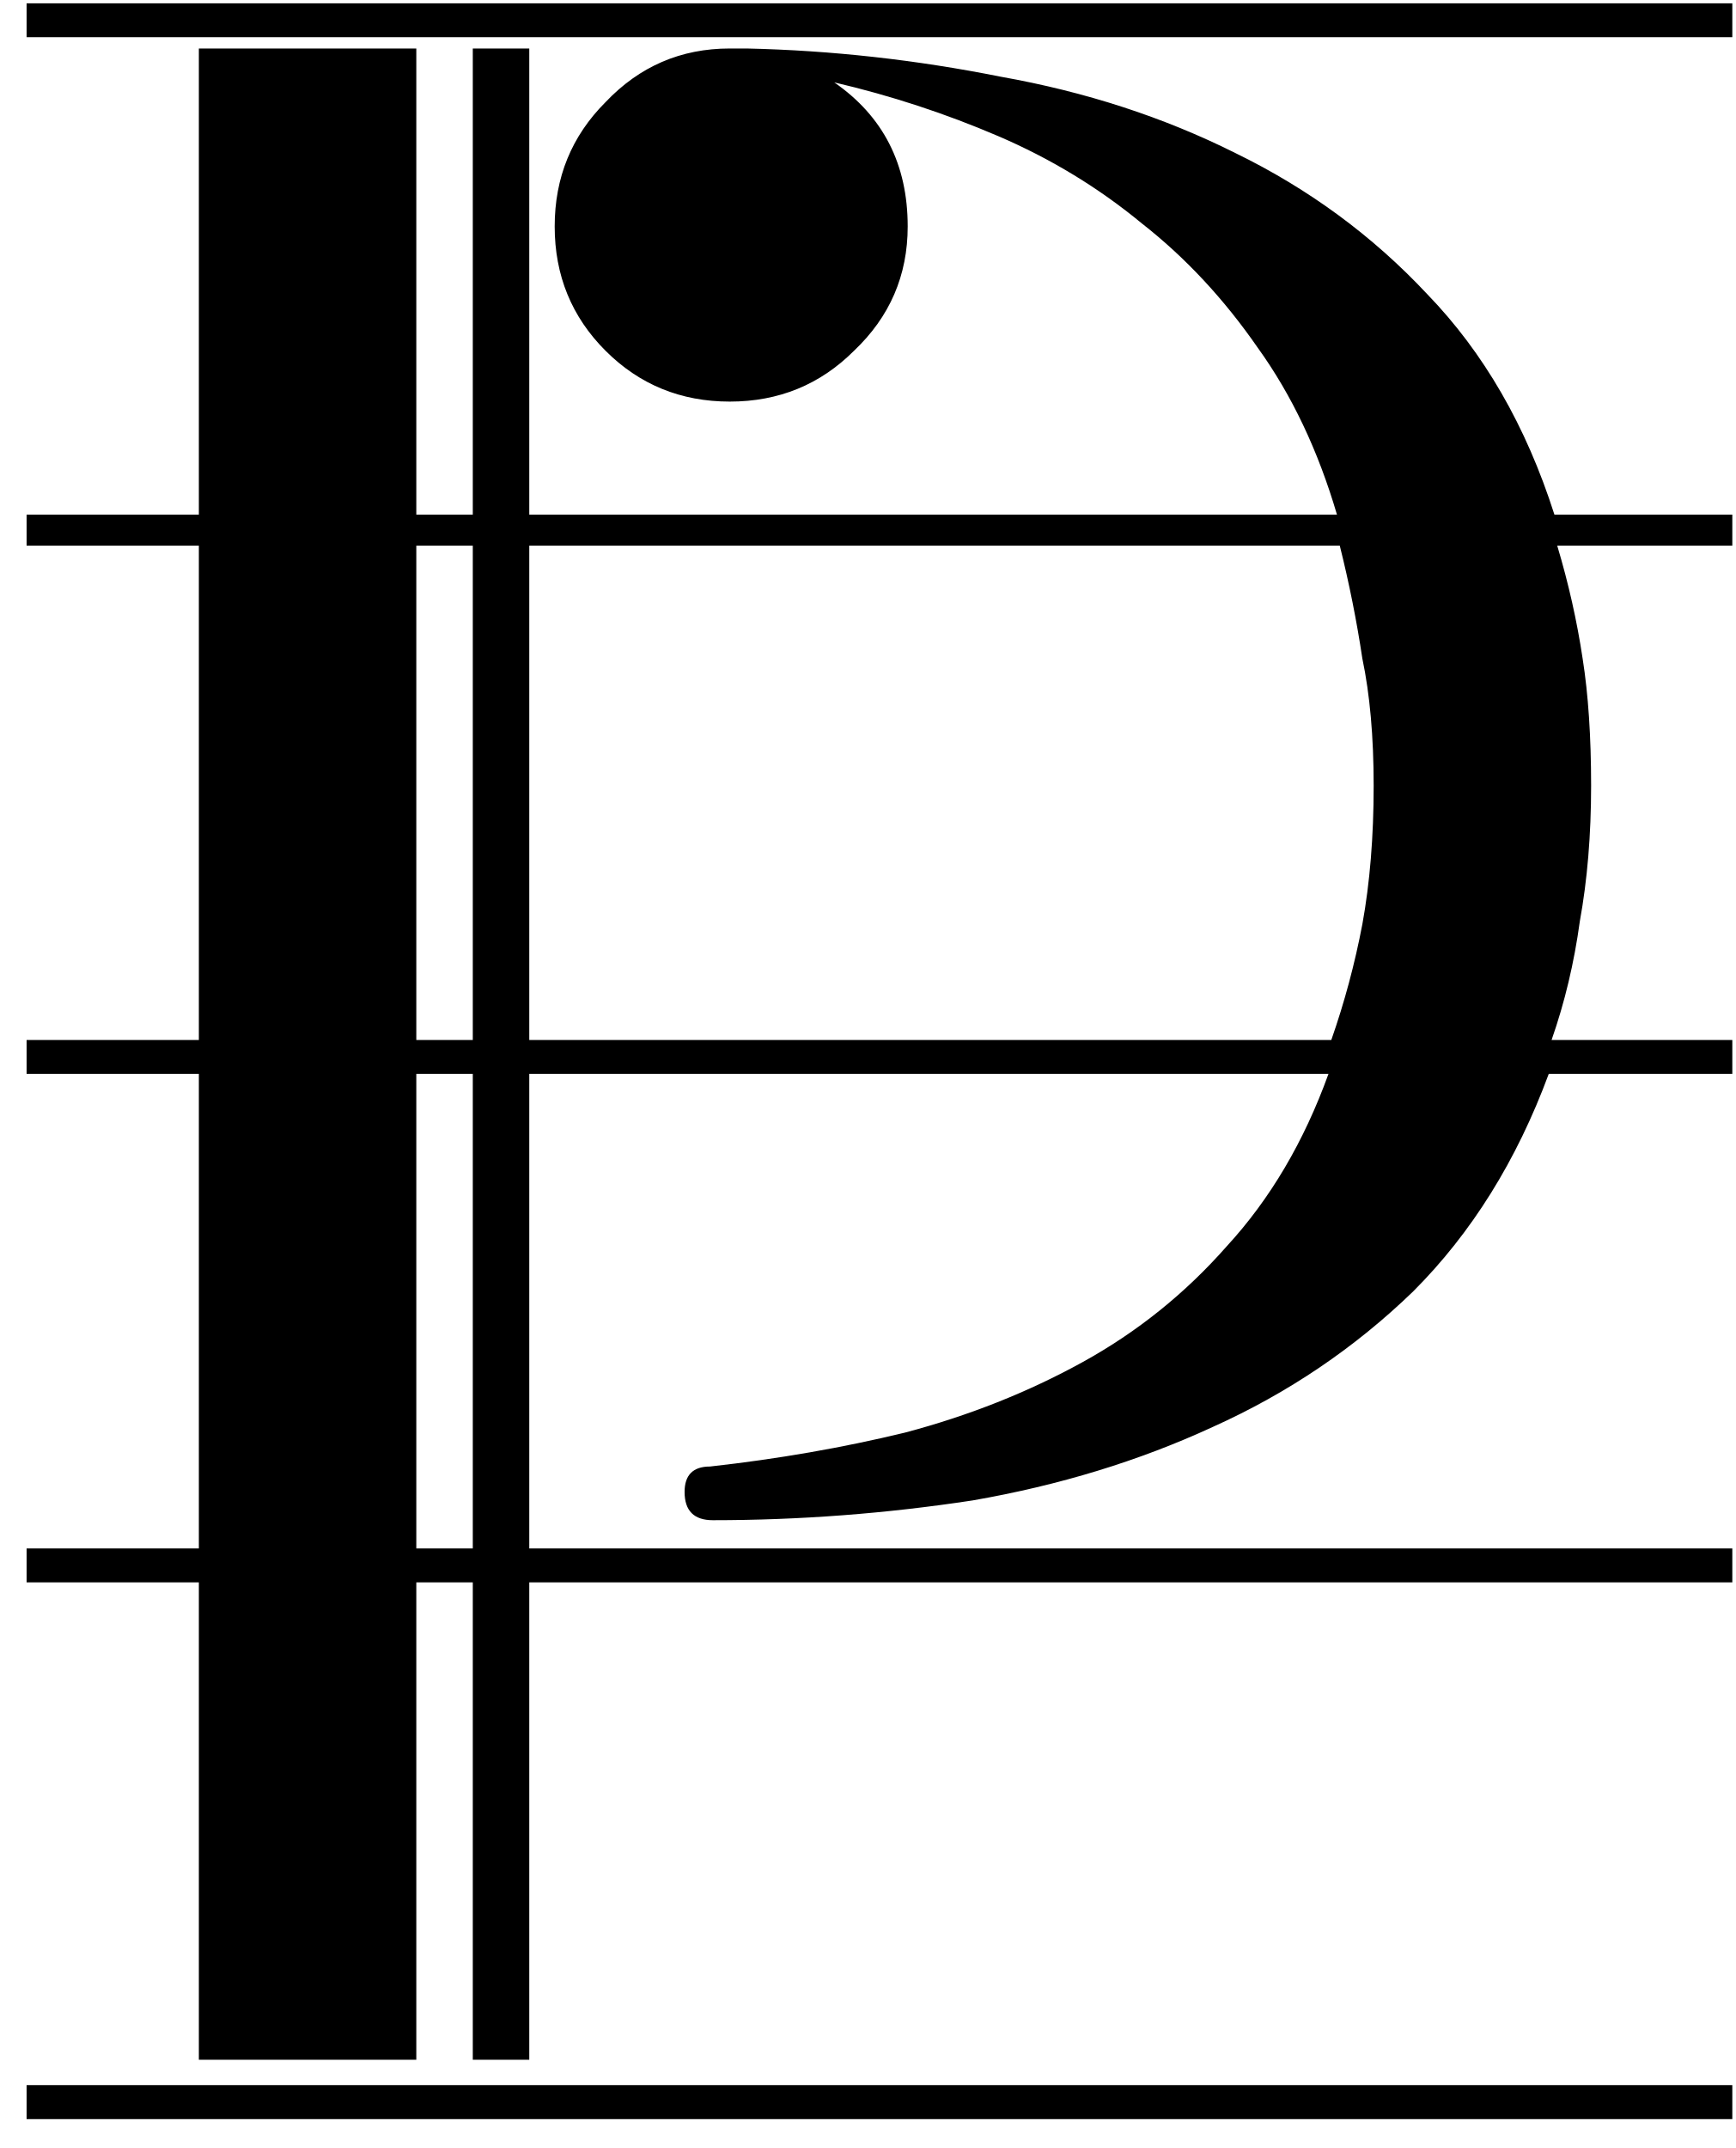
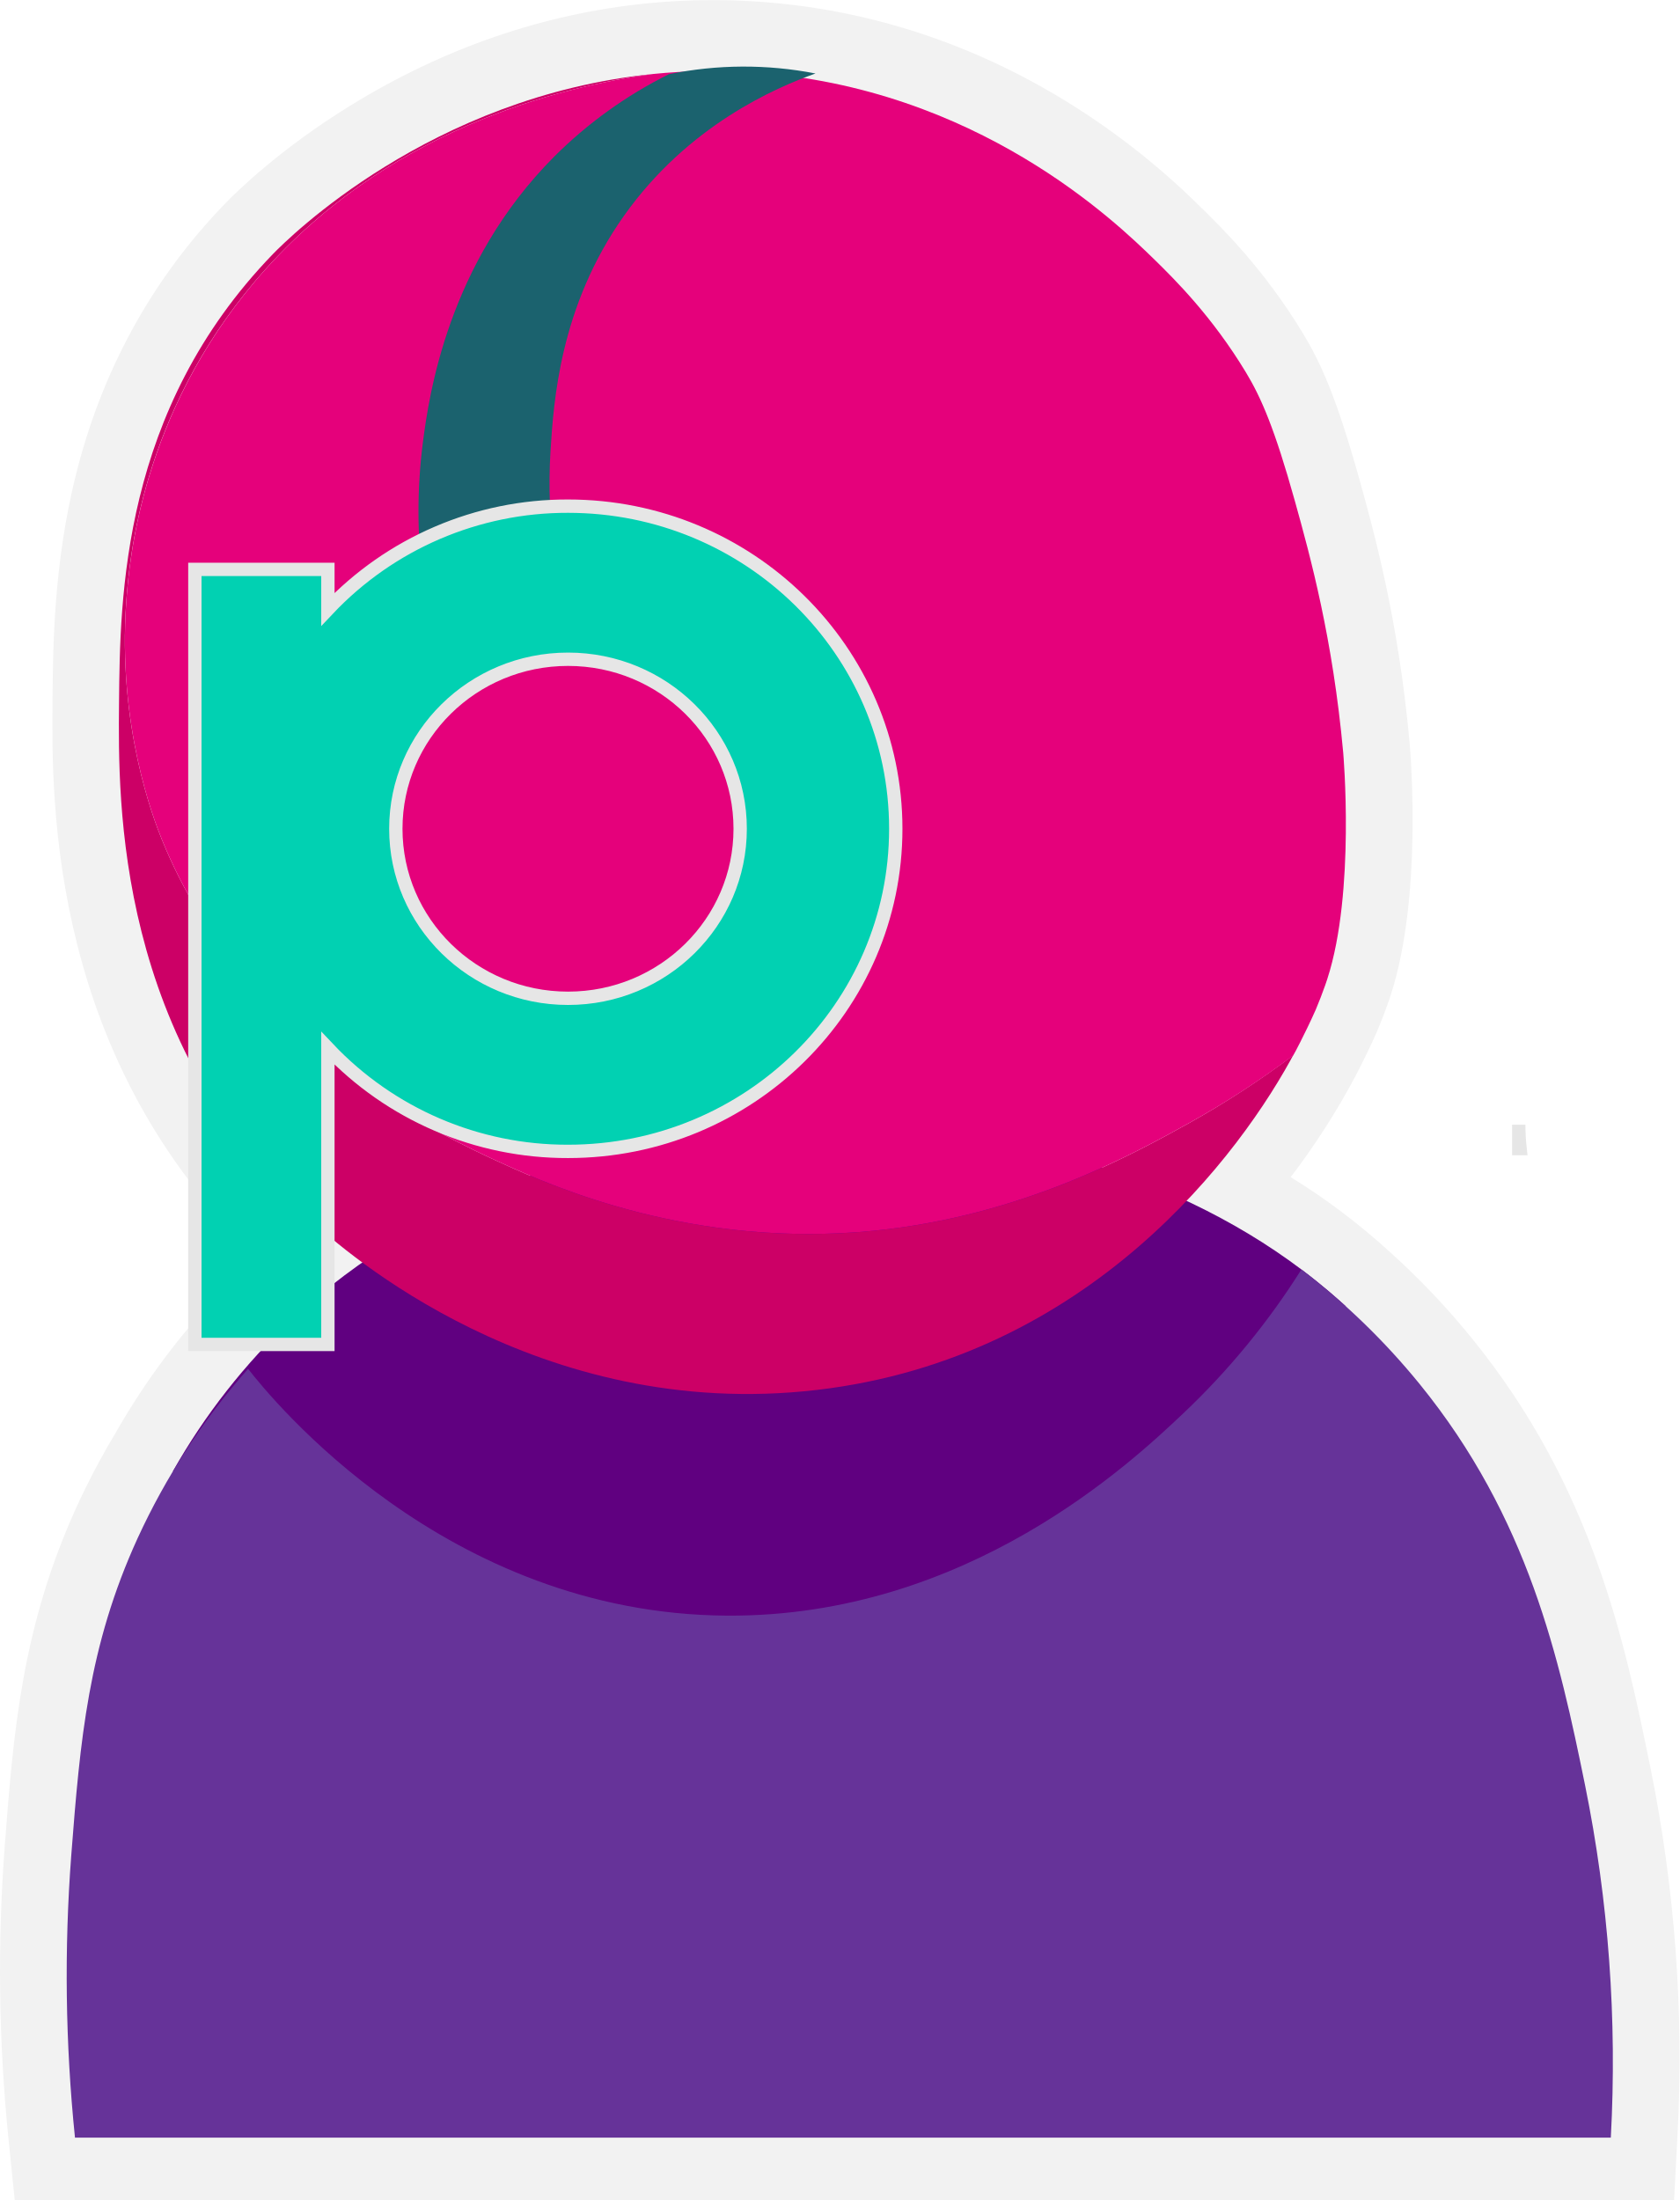
- <svg xmlns="http://www.w3.org/2000/svg" width="59" height="73" viewBox="0 0 59 73" fill="none">
-   <path d="M25.384 1.648C28.264 1.712 31.144 2.032 34.024 2.608C36.904 3.12 39.56 3.984 41.992 5.2C44.488 6.416 46.664 8.016 48.52 10C50.44 11.984 51.88 14.48 52.84 17.488H58.888V18.544H52.936C53.32 19.824 53.608 21.104 53.8 22.384C53.992 23.6 54.088 25.04 54.088 26.704C54.088 28.368 53.96 29.904 53.704 31.312C53.512 32.72 53.192 34.064 52.744 35.344H58.888V36.496H52.648C51.56 39.44 50.024 41.904 48.04 43.888C46.056 45.808 43.784 47.344 41.224 48.496C38.728 49.648 36.008 50.48 33.064 50.992C30.12 51.44 27.176 51.664 24.232 51.664C23.592 51.664 23.272 51.344 23.272 50.704C23.272 50.128 23.56 49.84 24.136 49.84C26.44 49.584 28.648 49.2 30.76 48.688C32.936 48.112 34.952 47.312 36.808 46.288C38.664 45.264 40.296 43.952 41.704 42.352C43.176 40.752 44.328 38.8 45.16 36.496H17.992V52.624H58.888V53.776H17.992V70H16.072V53.776H14.152V70H6.76V53.776H0.904V52.624H6.76V36.496H0.904V35.344H6.76V18.544H0.904V17.488H6.76V1.648H14.152V17.488H16.072V1.648H17.992V17.488H45.448C44.808 15.312 43.912 13.424 42.76 11.824C41.608 10.16 40.296 8.752 38.824 7.6C37.352 6.384 35.72 5.392 33.928 4.624C32.136 3.856 30.28 3.248 28.36 2.8C30.024 3.952 30.856 5.584 30.856 7.696C30.856 9.36 30.248 10.768 29.032 11.92C27.88 13.072 26.472 13.648 24.808 13.648C23.144 13.648 21.736 13.072 20.584 11.92C19.432 10.768 18.856 9.36 18.856 7.696C18.856 6.032 19.432 4.624 20.584 3.472C21.736 2.256 23.144 1.648 24.808 1.648H25.384ZM14.152 35.344H16.072V18.544H14.152V35.344ZM16.072 36.496H14.152V52.624H16.072V36.496ZM46.696 26.704C46.696 25.04 46.568 23.6 46.312 22.384C46.12 21.104 45.864 19.824 45.544 18.544H17.992V35.344H45.256C45.704 34.064 46.056 32.752 46.312 31.408C46.568 30 46.696 28.432 46.696 26.704ZM58.888 0.112V1.264H0.904V0.112H58.888ZM0.904 70.864H58.888V72.016H0.904V70.864Z" fill="black" />
+ <svg xmlns="http://www.w3.org/2000/svg" id="Calque_2" data-name="Calque 2" viewBox="0 0 755.36 989.49">
+   <defs>
+     <style>.cls-1{fill:#f2f2f2;}.cls-2{fill:#600080;}.cls-3{fill:#c06;}.cls-4{fill:#e5017b;}.cls-5{fill:#639;}.cls-6{fill:#423764;}.cls-7{fill:#1b626e;}.cls-8,.cls-9{fill:#01d1b2;}.cls-9{stroke:#e6e6e6;stroke-miterlimit:10;stroke-width:6px;}</style>
+   </defs>
+   <path class="cls-1" d="M190.73,1062.56l-2.75-27a748.05,748.05,0,0,1-1.72-132.43c3.89-50.48,7.55-98.16,32.45-152.63A333.2,333.2,0,0,1,236,717.73a320,320,0,0,1,59.11-75.21q2.26-2.12,4.59-4.2c-39.75-38.07-67-85.31-80.88-140.51-11.69-46.29-11.31-86.62-11.08-110.72.22-23.87.56-59.94,10.22-99.32,11.66-47.53,34.35-89,67.42-123.17,5.25-5.43,24.83-24.65,56.25-44,41.85-25.83,86.69-41.3,133.27-46,9.84-1,19.84-1.49,29.73-1.49,6.63,0,13.36.23,20,.67,47.68,3.19,93.17,17.52,135.23,42.58a334.75,334.75,0,0,1,64,49.63c9.32,9.07,28.72,28,46.39,57.24,8,13.29,15,28.81,25.15,65.07C802,312,813.06,351.83,818.05,406.89c.63,7.1,5.67,70.19-8.46,113.73-.44,1.36-.83,2.49-1.16,3.42-1.5,4.28-3.18,8.63-5,12.92l-.19.46c-3,6.79-5.77,12.28-7.59,15.9-.71,1.41-1.47,2.88-2.26,4.39a330.36,330.36,0,0,1-28.8,44.79c8,4.94,15.63,10.15,22.88,15.61,7.68,5.79,15.12,12,22.12,18.4a343.36,343.36,0,0,1,36.1,38c54.9,67.42,69.19,137.32,80.67,193.49a656.33,656.33,0,0,1,12.16,166.16l-1.5,28.42Z" transform="translate(-184.11 -73.07)" />
+   <path class="cls-2" d="M315.56,666.37a288.31,288.31,0,0,0-53.65,68.36c82.9,88.86,205.23,126.94,318.69,98.12C719.29,797.61,780.42,678.74,789.38,660.6c-3.63-3.33-10.62-9.57-20-16.59C649.06,553.38,435.5,554.32,315.56,666.37Z" transform="translate(-184.11 -73.07)" />
+   <path class="cls-3" d="M719,578.13C694,592,643.91,619.92,577.32,626.59c-81.22,8.14-144-19.63-167.39-30.29C383.13,584.06,294.85,543.75,257,450.91c-3.79-9.31-20.17-51.29-16.09-107.53,1.37-19,7-83.8,57.94-143.88,57.68-68.05,137.45-87.56,179-93.16-100.24,10.1-164.18,74-171,81-68,70.27-68.76,154.18-69.21,201.91-.43,45-1.44,152.16,86.91,233.23,13.85,12.7,101.41,90.4,227,75.73,122.62-14.34,190.83-106.2,215.29-152.61l-1.22,2.19A410.57,410.57,0,0,1,719,578.13Z" transform="translate(-184.11 -73.07)" />
+   <path class="cls-4" d="M766.43,298.25c-9.06-32.45-15.14-46.39-21.93-57.63-15.25-25.27-32.17-42-41.63-51.24-16.49-16-79.15-77-180.27-83.78a267.82,267.82,0,0,0-44.72.74c-41.56,5.6-121.33,25.11-179,93.16C248,259.58,242.3,324.4,240.93,343.38c-4.08,56.24,12.3,98.22,16.09,107.53,37.83,92.84,126.11,133.15,152.91,145.39,23.35,10.66,86.17,38.43,167.39,30.29C643.91,619.92,694,592,719,578.13a410.57,410.57,0,0,0,46.68-30.29l1.22-2.19c.7-1.33,1.37-2.62,2-3.87,1.81-3.61,4.27-8.52,6.95-14.56,1.46-3.48,2.92-7.21,4.32-11.19.25-.74.57-1.65.92-2.74,12.65-39,7.12-101.76,7.12-101.76C783.52,360.23,773.51,323.64,766.43,298.25Z" transform="translate(-184.11 -73.07)" />
+   <path class="cls-5" d="M295.68,688.73c10.53,13.46,88.74,110.19,215.34,111,108.33.68,182.34-69.3,205.41-91.11a333.87,333.87,0,0,0,53-64.6,315.38,315.38,0,0,1,53,51.35c49.24,60.47,63,124,74.54,180.55a625.68,625.68,0,0,1,11.6,158.58H217.83a714.49,714.49,0,0,1-1.66-127.1c4-51.71,7.6-93.83,29.82-142.46A309.33,309.33,0,0,1,295.68,688.73Z" transform="translate(-184.11 -73.07)" />
+   <path class="cls-6" d="M142,408.19" transform="translate(-184.11 -73.07)" />
+   <path class="cls-7" d="M484.89,106.47a197.51,197.51,0,0,0-51.54,37.05c-47.85,48-56.33,107.36-59.08,128.8a243.2,243.2,0,0,0,0,61.49,128.58,128.58,0,0,1,59.25-10.5A237.32,237.32,0,0,1,431.7,276c1.38-22,4.08-65.07,33.13-106,28.85-40.67,68.3-57.58,86.05-63.88a168.41,168.41,0,0,0-66,.33Z" transform="translate(-184.11 -73.07)" />
+   <path class="cls-8" d="M875.63,78.92" transform="translate(-184.11 -73.07)" />
+   <path class="cls-8" d="M378.69,82.23" transform="translate(-184.11 -73.07)" />
+   <path class="cls-9" d="M439.58,300.72a148,148,0,0,0-108,46.39V329.17H271.75V677.76h59.83V544.54a148,148,0,0,0,108,46.39c81.41,0,147.4-65,147.4-145.1S521,300.72,439.58,300.72Zm0,221.35c-42.77,0-77.45-34.14-77.45-76.24s34.68-76.25,77.45-76.25S517,403.72,517,445.83,482.35,522.07,439.58,522.07Z" transform="translate(-184.11 -73.07)" />
+   <path class="cls-9" d="M867.16,589.68h.59a100.45,100.45,0,0,1-.59-10.75Z" transform="translate(-184.11 -73.07)" />
+   <path class="cls-9" d="M1146.11,734.64" transform="translate(-184.11 -73.07)" />
</svg>
